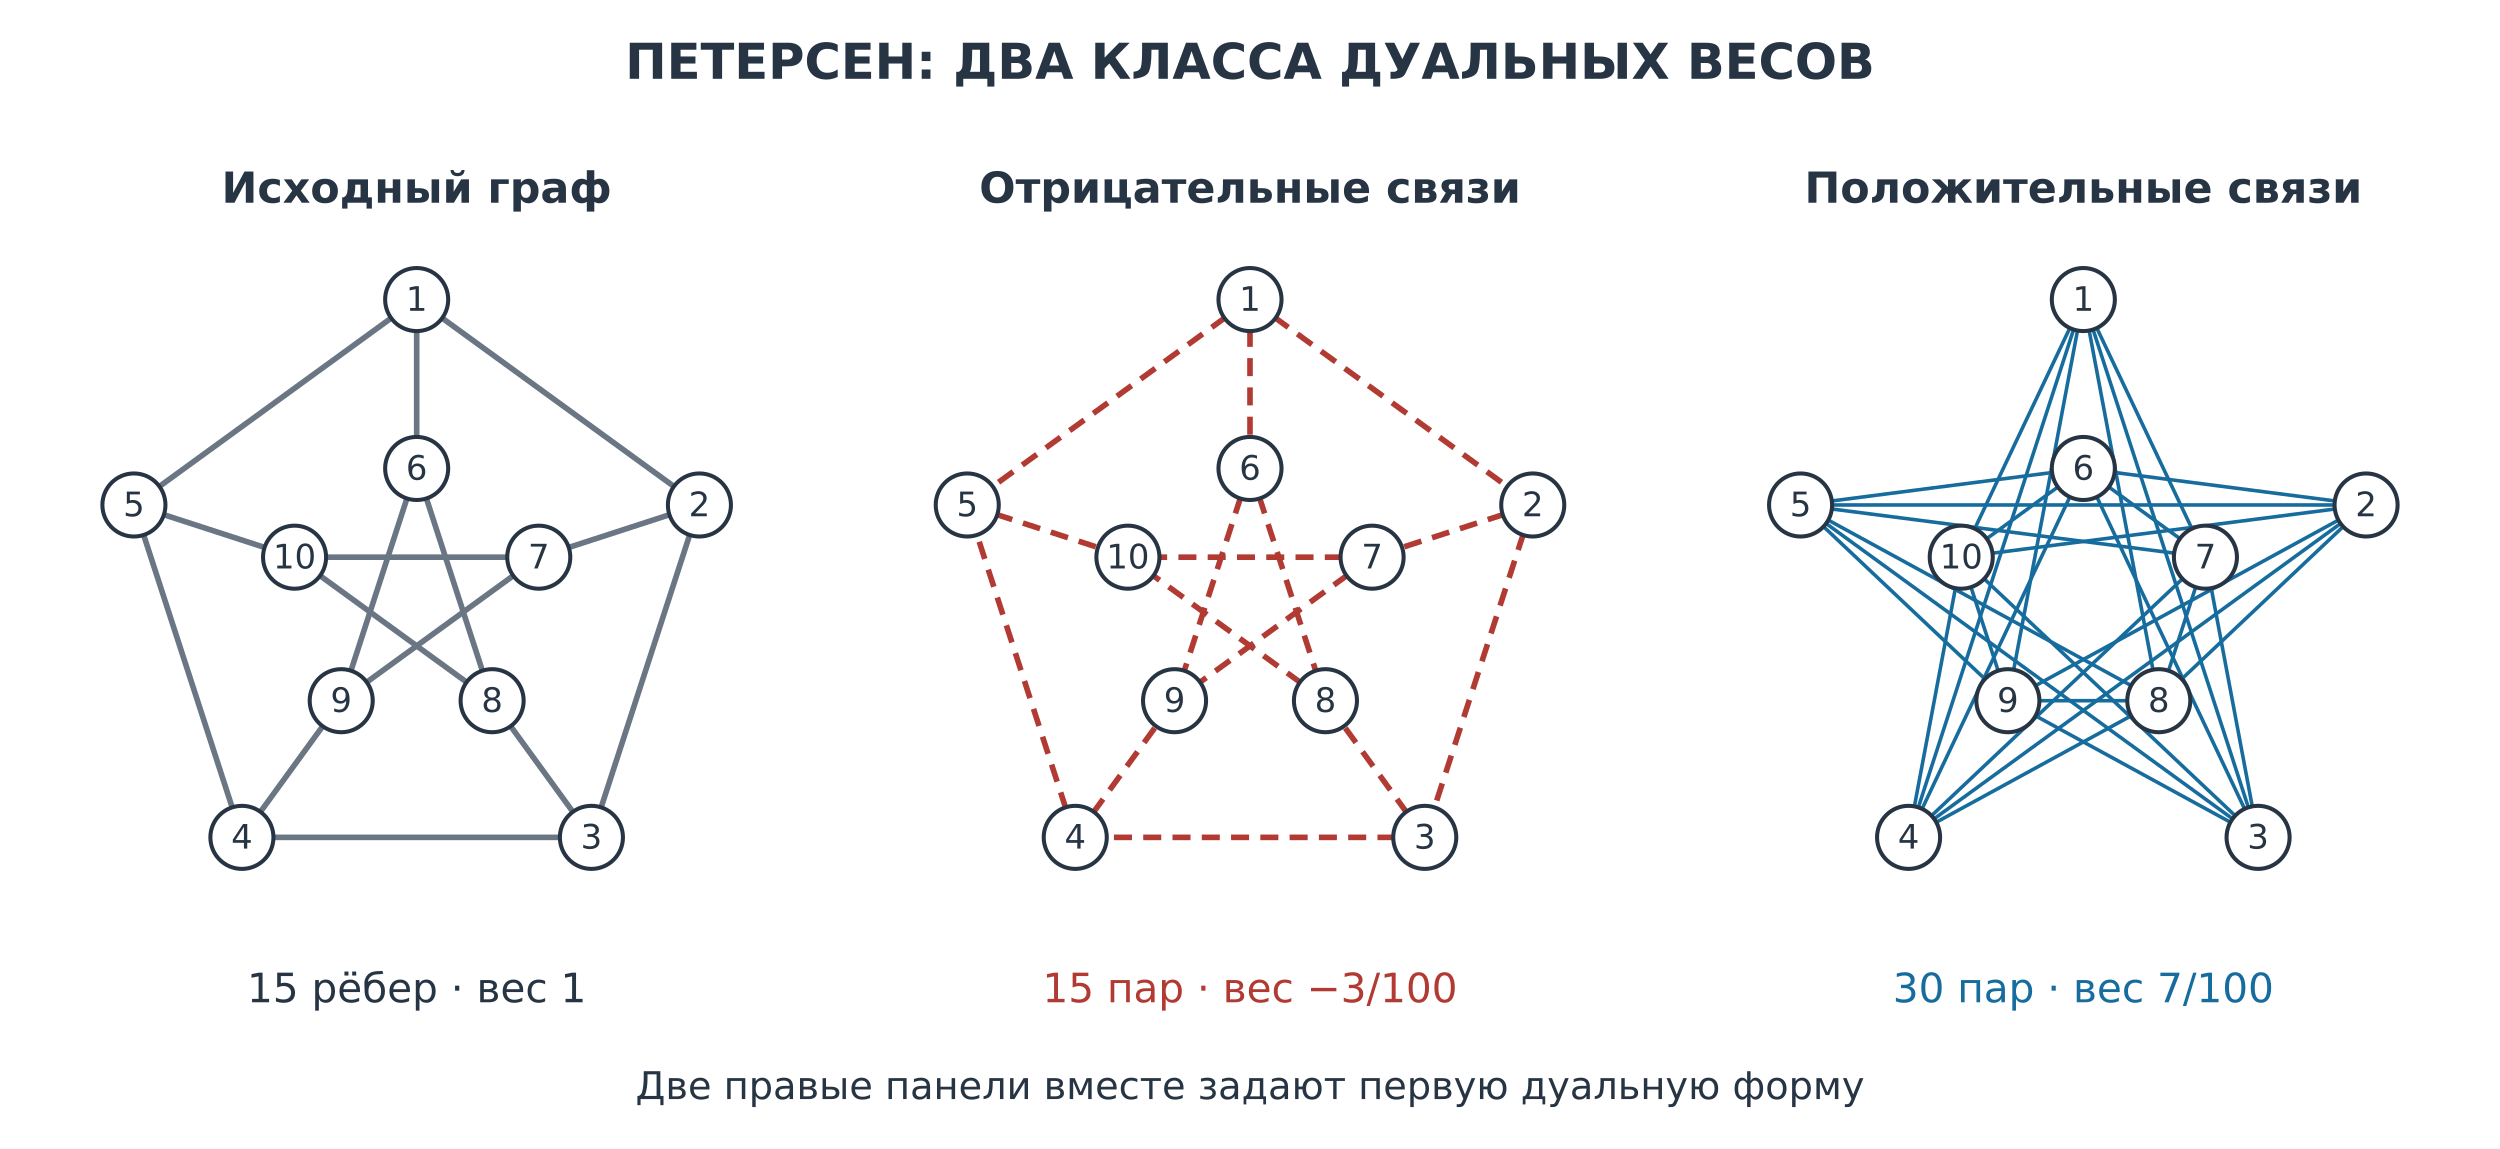
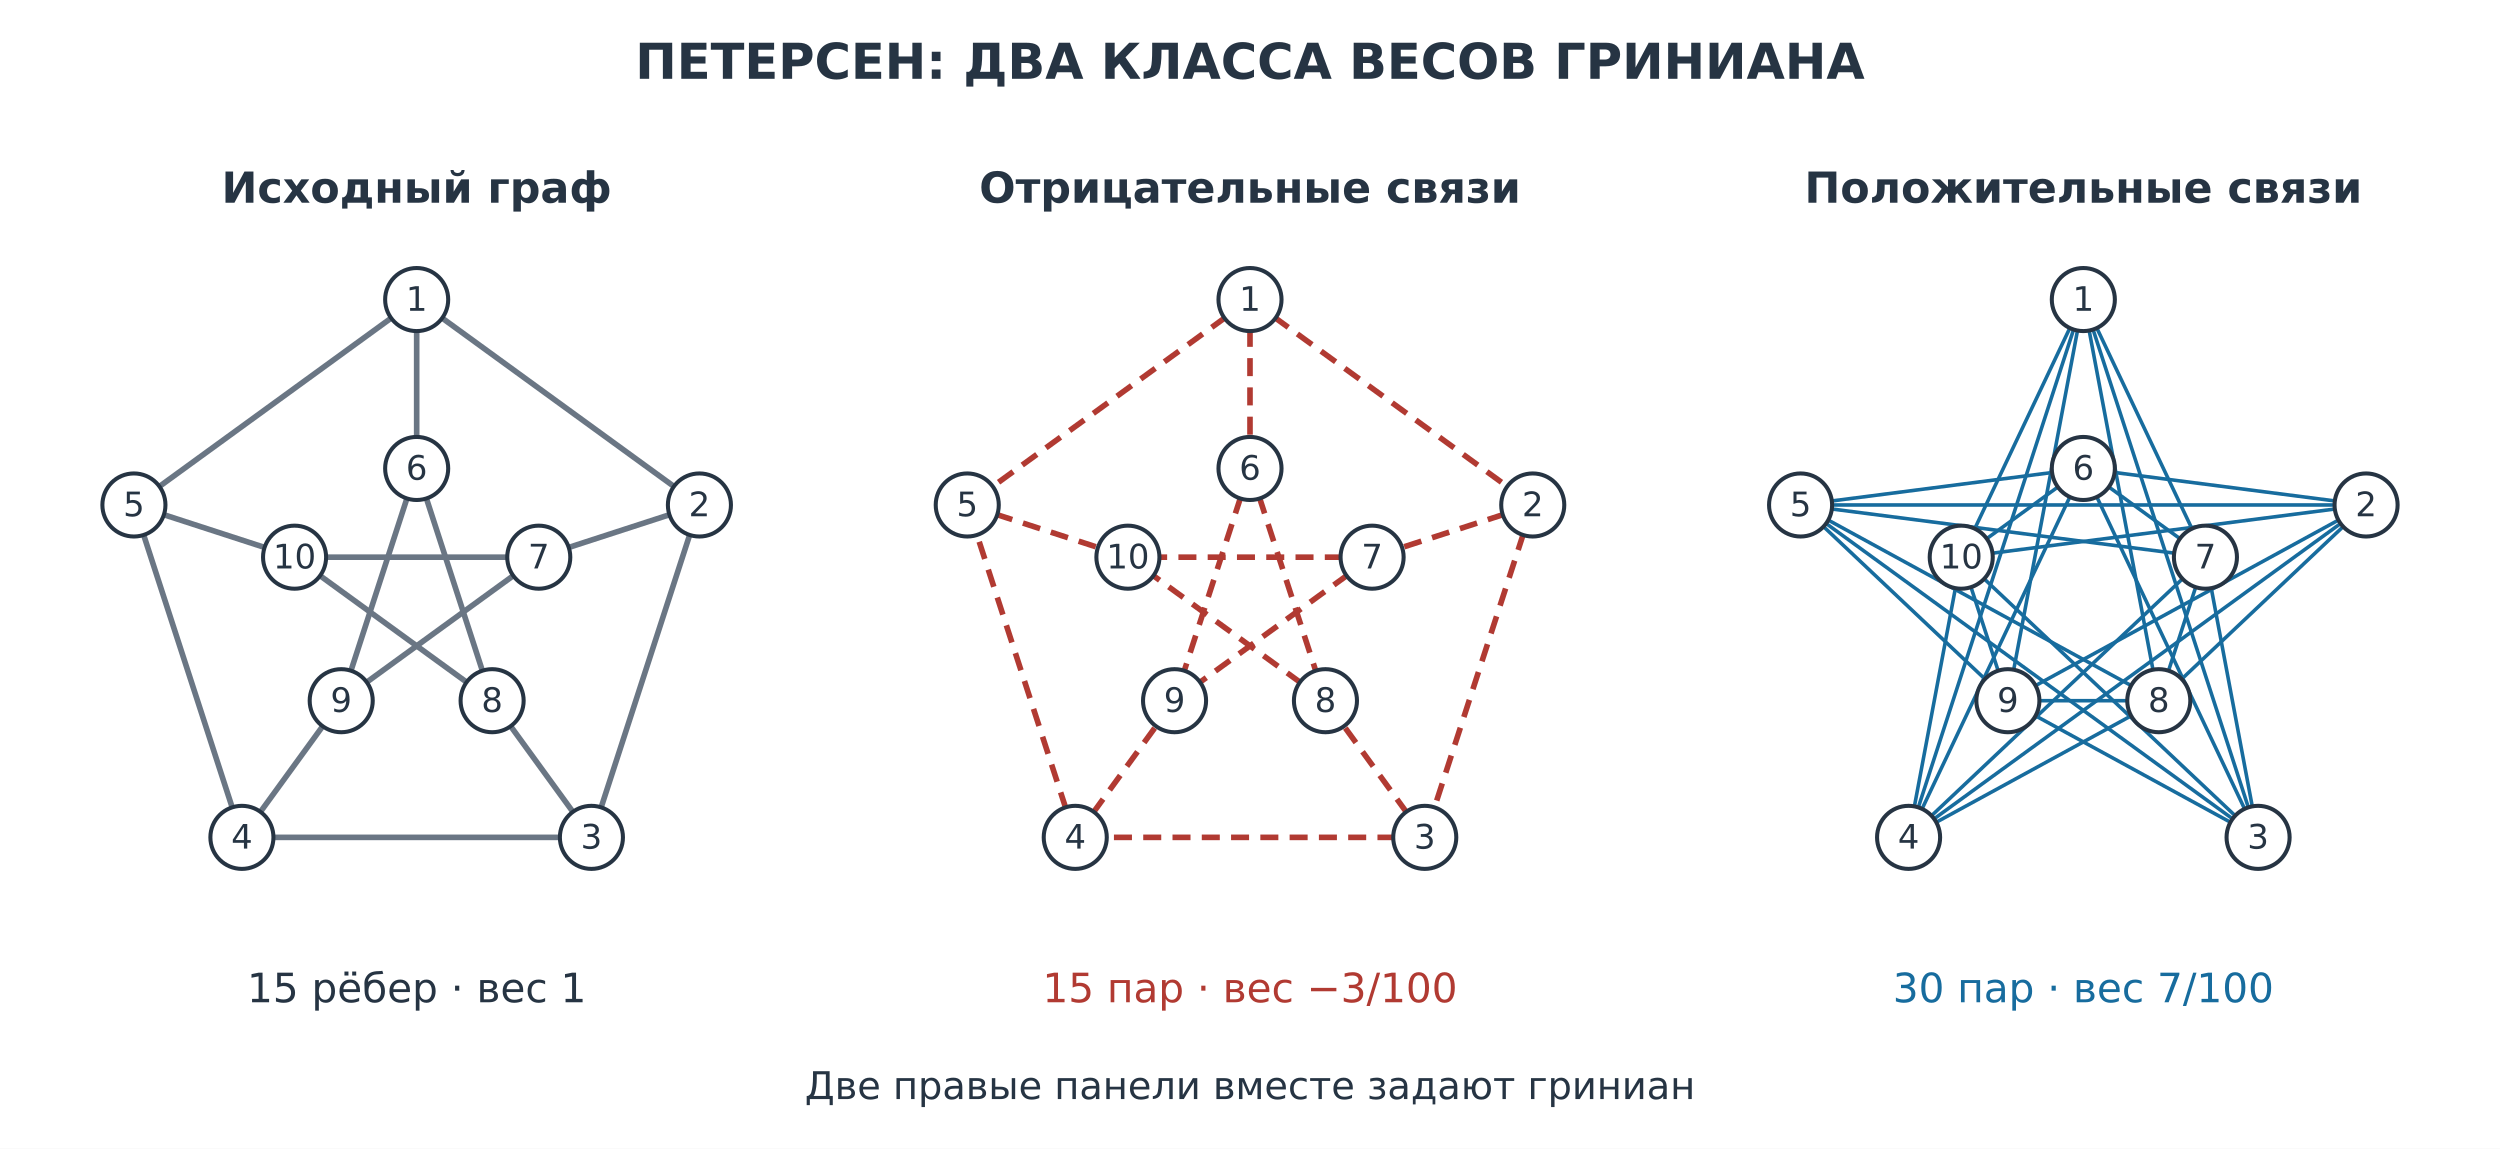
<svg xmlns="http://www.w3.org/2000/svg" width="1110" height="510" viewBox="0 0 1110 510" role="img" aria-labelledby="title desc">
  <rect width="1110" height="510" fill="#ffffff" />
  <g font-family="DejaVu Sans, Arial, sans-serif" fill="#263443">
-     <text x="555.00" y="35.00" font-size="22" text-anchor="middle" fill="#263443" font-weight="bold">ПЕТЕРСЕН: ДВА КЛАССА ДУАЛЬНЫХ ВЕСОВ</text>
+     <text x="555.00" y="35.00" font-size="22" text-anchor="middle" fill="#263443" font-weight="bold">ПЕТЕРСЕН: ДВА КЛАССА ВЕСОВ ГРИНИАНА</text>
    <text x="185.00" y="90.00" font-size="19" text-anchor="middle" fill="#263443" font-weight="bold">Исходный граф</text>
    <line x1="185.00" y1="133.00" x2="310.54" y2="224.21" stroke="#6a7684" stroke-width="2.50" />
    <line x1="310.54" y1="224.21" x2="262.59" y2="371.79" stroke="#6a7684" stroke-width="2.50" />
    <line x1="262.59" y1="371.79" x2="107.41" y2="371.79" stroke="#6a7684" stroke-width="2.50" />
    <line x1="107.41" y1="371.79" x2="59.46" y2="224.21" stroke="#6a7684" stroke-width="2.50" />
    <line x1="59.46" y1="224.21" x2="185.00" y2="133.00" stroke="#6a7684" stroke-width="2.50" />
    <line x1="185.00" y1="133.00" x2="185.00" y2="208.00" stroke="#6a7684" stroke-width="2.50" />
    <line x1="310.54" y1="224.21" x2="239.21" y2="247.39" stroke="#6a7684" stroke-width="2.50" />
    <line x1="262.59" y1="371.79" x2="218.50" y2="311.11" stroke="#6a7684" stroke-width="2.50" />
    <line x1="107.41" y1="371.79" x2="151.50" y2="311.11" stroke="#6a7684" stroke-width="2.50" />
    <line x1="59.46" y1="224.21" x2="130.79" y2="247.39" stroke="#6a7684" stroke-width="2.50" />
    <line x1="185.00" y1="208.00" x2="218.50" y2="311.11" stroke="#6a7684" stroke-width="2.50" />
    <line x1="239.21" y1="247.39" x2="151.50" y2="311.11" stroke="#6a7684" stroke-width="2.50" />
    <line x1="218.50" y1="311.11" x2="130.79" y2="247.39" stroke="#6a7684" stroke-width="2.50" />
    <line x1="151.50" y1="311.11" x2="185.00" y2="208.00" stroke="#6a7684" stroke-width="2.50" />
    <line x1="130.79" y1="247.39" x2="239.21" y2="247.39" stroke="#6a7684" stroke-width="2.50" />
    <circle cx="185.00" cy="133.00" r="14" fill="#fff" stroke="#263443" stroke-width="1.8" />
    <text x="185.00" y="138.00" font-size="15" text-anchor="middle" fill="#263443" font-weight="normal">1</text>
    <circle cx="310.54" cy="224.21" r="14" fill="#fff" stroke="#263443" stroke-width="1.8" />
    <text x="310.54" y="229.21" font-size="15" text-anchor="middle" fill="#263443" font-weight="normal">2</text>
    <circle cx="262.59" cy="371.79" r="14" fill="#fff" stroke="#263443" stroke-width="1.8" />
    <text x="262.59" y="376.79" font-size="15" text-anchor="middle" fill="#263443" font-weight="normal">3</text>
    <circle cx="107.41" cy="371.79" r="14" fill="#fff" stroke="#263443" stroke-width="1.8" />
    <text x="107.41" y="376.79" font-size="15" text-anchor="middle" fill="#263443" font-weight="normal">4</text>
    <circle cx="59.46" cy="224.21" r="14" fill="#fff" stroke="#263443" stroke-width="1.8" />
    <text x="59.46" y="229.21" font-size="15" text-anchor="middle" fill="#263443" font-weight="normal">5</text>
    <circle cx="185.00" cy="208.00" r="14" fill="#fff" stroke="#263443" stroke-width="1.8" />
    <text x="185.00" y="213.00" font-size="15" text-anchor="middle" fill="#263443" font-weight="normal">6</text>
    <circle cx="239.21" cy="247.39" r="14" fill="#fff" stroke="#263443" stroke-width="1.8" />
    <text x="239.21" y="252.39" font-size="15" text-anchor="middle" fill="#263443" font-weight="normal">7</text>
    <circle cx="218.50" cy="311.11" r="14" fill="#fff" stroke="#263443" stroke-width="1.8" />
    <text x="218.50" y="316.11" font-size="15" text-anchor="middle" fill="#263443" font-weight="normal">8</text>
    <circle cx="151.50" cy="311.11" r="14" fill="#fff" stroke="#263443" stroke-width="1.8" />
    <text x="151.50" y="316.11" font-size="15" text-anchor="middle" fill="#263443" font-weight="normal">9</text>
    <circle cx="130.79" cy="247.39" r="14" fill="#fff" stroke="#263443" stroke-width="1.8" />
    <text x="130.79" y="252.39" font-size="15" text-anchor="middle" fill="#263443" font-weight="normal">10</text>
    <text x="555.00" y="90.00" font-size="19" text-anchor="middle" fill="#263443" font-weight="bold">Отрицательные связи</text>
    <line x1="555.00" y1="133.00" x2="680.54" y2="224.21" stroke="#b13a32" stroke-width="2.50" stroke-dasharray="8 5" />
    <line x1="555.00" y1="133.00" x2="429.46" y2="224.21" stroke="#b13a32" stroke-width="2.50" stroke-dasharray="8 5" />
    <line x1="555.00" y1="133.00" x2="555.00" y2="208.00" stroke="#b13a32" stroke-width="2.50" stroke-dasharray="8 5" />
    <line x1="680.54" y1="224.21" x2="632.59" y2="371.79" stroke="#b13a32" stroke-width="2.50" stroke-dasharray="8 5" />
    <line x1="680.54" y1="224.21" x2="609.21" y2="247.39" stroke="#b13a32" stroke-width="2.50" stroke-dasharray="8 5" />
    <line x1="632.59" y1="371.79" x2="477.41" y2="371.79" stroke="#b13a32" stroke-width="2.50" stroke-dasharray="8 5" />
    <line x1="632.59" y1="371.79" x2="588.50" y2="311.11" stroke="#b13a32" stroke-width="2.50" stroke-dasharray="8 5" />
    <line x1="477.41" y1="371.79" x2="429.46" y2="224.21" stroke="#b13a32" stroke-width="2.50" stroke-dasharray="8 5" />
    <line x1="477.41" y1="371.79" x2="521.50" y2="311.11" stroke="#b13a32" stroke-width="2.50" stroke-dasharray="8 5" />
    <line x1="429.46" y1="224.21" x2="500.79" y2="247.39" stroke="#b13a32" stroke-width="2.50" stroke-dasharray="8 5" />
    <line x1="555.00" y1="208.00" x2="588.50" y2="311.11" stroke="#b13a32" stroke-width="2.50" stroke-dasharray="8 5" />
    <line x1="555.00" y1="208.00" x2="521.50" y2="311.11" stroke="#b13a32" stroke-width="2.50" stroke-dasharray="8 5" />
    <line x1="609.21" y1="247.39" x2="521.50" y2="311.11" stroke="#b13a32" stroke-width="2.50" stroke-dasharray="8 5" />
    <line x1="609.21" y1="247.39" x2="500.79" y2="247.39" stroke="#b13a32" stroke-width="2.50" stroke-dasharray="8 5" />
    <line x1="588.50" y1="311.11" x2="500.79" y2="247.39" stroke="#b13a32" stroke-width="2.50" stroke-dasharray="8 5" />
    <circle cx="555.00" cy="133.00" r="14" fill="#fff" stroke="#263443" stroke-width="1.8" />
    <text x="555.00" y="138.00" font-size="15" text-anchor="middle" fill="#263443" font-weight="normal">1</text>
    <circle cx="680.54" cy="224.21" r="14" fill="#fff" stroke="#263443" stroke-width="1.8" />
    <text x="680.54" y="229.21" font-size="15" text-anchor="middle" fill="#263443" font-weight="normal">2</text>
    <circle cx="632.59" cy="371.79" r="14" fill="#fff" stroke="#263443" stroke-width="1.8" />
    <text x="632.59" y="376.79" font-size="15" text-anchor="middle" fill="#263443" font-weight="normal">3</text>
    <circle cx="477.41" cy="371.79" r="14" fill="#fff" stroke="#263443" stroke-width="1.8" />
    <text x="477.41" y="376.79" font-size="15" text-anchor="middle" fill="#263443" font-weight="normal">4</text>
    <circle cx="429.46" cy="224.21" r="14" fill="#fff" stroke="#263443" stroke-width="1.8" />
    <text x="429.46" y="229.21" font-size="15" text-anchor="middle" fill="#263443" font-weight="normal">5</text>
    <circle cx="555.00" cy="208.00" r="14" fill="#fff" stroke="#263443" stroke-width="1.8" />
    <text x="555.00" y="213.00" font-size="15" text-anchor="middle" fill="#263443" font-weight="normal">6</text>
    <circle cx="609.21" cy="247.39" r="14" fill="#fff" stroke="#263443" stroke-width="1.8" />
    <text x="609.21" y="252.39" font-size="15" text-anchor="middle" fill="#263443" font-weight="normal">7</text>
    <circle cx="588.50" cy="311.11" r="14" fill="#fff" stroke="#263443" stroke-width="1.8" />
    <text x="588.50" y="316.11" font-size="15" text-anchor="middle" fill="#263443" font-weight="normal">8</text>
    <circle cx="521.50" cy="311.11" r="14" fill="#fff" stroke="#263443" stroke-width="1.8" />
    <text x="521.50" y="316.11" font-size="15" text-anchor="middle" fill="#263443" font-weight="normal">9</text>
    <circle cx="500.79" cy="247.39" r="14" fill="#fff" stroke="#263443" stroke-width="1.8" />
    <text x="500.79" y="252.39" font-size="15" text-anchor="middle" fill="#263443" font-weight="normal">10</text>
    <text x="925.00" y="90.00" font-size="19" text-anchor="middle" fill="#263443" font-weight="bold">Положительные связи</text>
    <line x1="925.00" y1="133.00" x2="1002.59" y2="371.79" stroke="#176c9e" stroke-width="1.60" />
    <line x1="925.00" y1="133.00" x2="847.41" y2="371.79" stroke="#176c9e" stroke-width="1.60" />
    <line x1="925.00" y1="133.00" x2="979.21" y2="247.39" stroke="#176c9e" stroke-width="1.60" />
    <line x1="925.00" y1="133.00" x2="958.50" y2="311.11" stroke="#176c9e" stroke-width="1.60" />
    <line x1="925.00" y1="133.00" x2="891.50" y2="311.11" stroke="#176c9e" stroke-width="1.60" />
    <line x1="925.00" y1="133.00" x2="870.79" y2="247.39" stroke="#176c9e" stroke-width="1.60" />
    <line x1="1050.54" y1="224.21" x2="847.41" y2="371.79" stroke="#176c9e" stroke-width="1.60" />
    <line x1="1050.54" y1="224.21" x2="799.46" y2="224.21" stroke="#176c9e" stroke-width="1.60" />
    <line x1="1050.54" y1="224.21" x2="925.00" y2="208.00" stroke="#176c9e" stroke-width="1.60" />
    <line x1="1050.54" y1="224.21" x2="958.50" y2="311.11" stroke="#176c9e" stroke-width="1.60" />
    <line x1="1050.54" y1="224.21" x2="891.50" y2="311.11" stroke="#176c9e" stroke-width="1.60" />
    <line x1="1050.54" y1="224.21" x2="870.79" y2="247.39" stroke="#176c9e" stroke-width="1.60" />
    <line x1="1002.59" y1="371.79" x2="799.46" y2="224.21" stroke="#176c9e" stroke-width="1.60" />
    <line x1="1002.59" y1="371.79" x2="925.00" y2="208.00" stroke="#176c9e" stroke-width="1.60" />
    <line x1="1002.59" y1="371.79" x2="979.21" y2="247.39" stroke="#176c9e" stroke-width="1.60" />
    <line x1="1002.59" y1="371.79" x2="891.50" y2="311.11" stroke="#176c9e" stroke-width="1.60" />
    <line x1="1002.59" y1="371.79" x2="870.79" y2="247.39" stroke="#176c9e" stroke-width="1.60" />
    <line x1="847.41" y1="371.79" x2="925.00" y2="208.00" stroke="#176c9e" stroke-width="1.60" />
    <line x1="847.41" y1="371.79" x2="979.21" y2="247.39" stroke="#176c9e" stroke-width="1.60" />
    <line x1="847.41" y1="371.79" x2="958.50" y2="311.11" stroke="#176c9e" stroke-width="1.60" />
    <line x1="847.41" y1="371.79" x2="870.79" y2="247.39" stroke="#176c9e" stroke-width="1.60" />
    <line x1="799.46" y1="224.21" x2="925.00" y2="208.00" stroke="#176c9e" stroke-width="1.60" />
    <line x1="799.46" y1="224.21" x2="979.21" y2="247.39" stroke="#176c9e" stroke-width="1.60" />
    <line x1="799.46" y1="224.21" x2="958.50" y2="311.11" stroke="#176c9e" stroke-width="1.60" />
    <line x1="799.46" y1="224.21" x2="891.50" y2="311.11" stroke="#176c9e" stroke-width="1.60" />
    <line x1="925.00" y1="208.00" x2="979.21" y2="247.39" stroke="#176c9e" stroke-width="1.60" />
    <line x1="925.00" y1="208.00" x2="870.79" y2="247.39" stroke="#176c9e" stroke-width="1.60" />
    <line x1="979.21" y1="247.39" x2="958.50" y2="311.11" stroke="#176c9e" stroke-width="1.60" />
    <line x1="958.50" y1="311.11" x2="891.50" y2="311.11" stroke="#176c9e" stroke-width="1.60" />
    <line x1="891.50" y1="311.11" x2="870.79" y2="247.39" stroke="#176c9e" stroke-width="1.60" />
    <circle cx="925.00" cy="133.00" r="14" fill="#fff" stroke="#263443" stroke-width="1.8" />
    <text x="925.00" y="138.00" font-size="15" text-anchor="middle" fill="#263443" font-weight="normal">1</text>
    <circle cx="1050.54" cy="224.21" r="14" fill="#fff" stroke="#263443" stroke-width="1.8" />
    <text x="1050.54" y="229.21" font-size="15" text-anchor="middle" fill="#263443" font-weight="normal">2</text>
    <circle cx="1002.59" cy="371.79" r="14" fill="#fff" stroke="#263443" stroke-width="1.8" />
    <text x="1002.59" y="376.79" font-size="15" text-anchor="middle" fill="#263443" font-weight="normal">3</text>
    <circle cx="847.41" cy="371.79" r="14" fill="#fff" stroke="#263443" stroke-width="1.8" />
    <text x="847.41" y="376.79" font-size="15" text-anchor="middle" fill="#263443" font-weight="normal">4</text>
    <circle cx="799.46" cy="224.21" r="14" fill="#fff" stroke="#263443" stroke-width="1.8" />
    <text x="799.46" y="229.21" font-size="15" text-anchor="middle" fill="#263443" font-weight="normal">5</text>
    <circle cx="925.00" cy="208.00" r="14" fill="#fff" stroke="#263443" stroke-width="1.8" />
    <text x="925.00" y="213.00" font-size="15" text-anchor="middle" fill="#263443" font-weight="normal">6</text>
    <circle cx="979.21" cy="247.39" r="14" fill="#fff" stroke="#263443" stroke-width="1.8" />
    <text x="979.21" y="252.39" font-size="15" text-anchor="middle" fill="#263443" font-weight="normal">7</text>
    <circle cx="958.50" cy="311.11" r="14" fill="#fff" stroke="#263443" stroke-width="1.8" />
    <text x="958.50" y="316.11" font-size="15" text-anchor="middle" fill="#263443" font-weight="normal">8</text>
    <circle cx="891.50" cy="311.11" r="14" fill="#fff" stroke="#263443" stroke-width="1.8" />
    <text x="891.50" y="316.11" font-size="15" text-anchor="middle" fill="#263443" font-weight="normal">9</text>
    <circle cx="870.79" cy="247.39" r="14" fill="#fff" stroke="#263443" stroke-width="1.8" />
    <text x="870.79" y="252.39" font-size="15" text-anchor="middle" fill="#263443" font-weight="normal">10</text>
    <text x="185.00" y="445.00" font-size="18" text-anchor="middle" fill="#263443" font-weight="normal">15 рёбер · вес 1</text>
    <text x="555.00" y="445.00" font-size="18" text-anchor="middle" fill="#b13a32" font-weight="normal">15 пар · вес −3/100</text>
    <text x="925.00" y="445.00" font-size="18" text-anchor="middle" fill="#176c9e" font-weight="normal">30 пар · вес 7/100</text>
-     <text x="555.00" y="488.00" font-size="17" text-anchor="middle" fill="#263443" font-weight="normal">Две правые панели вместе задают первую дуальную форму</text>
+     <text x="555.00" y="488.00" font-size="17" text-anchor="middle" fill="#263443" font-weight="normal">Две правые панели вместе задают гриниан</text>
  </g>
</svg>
